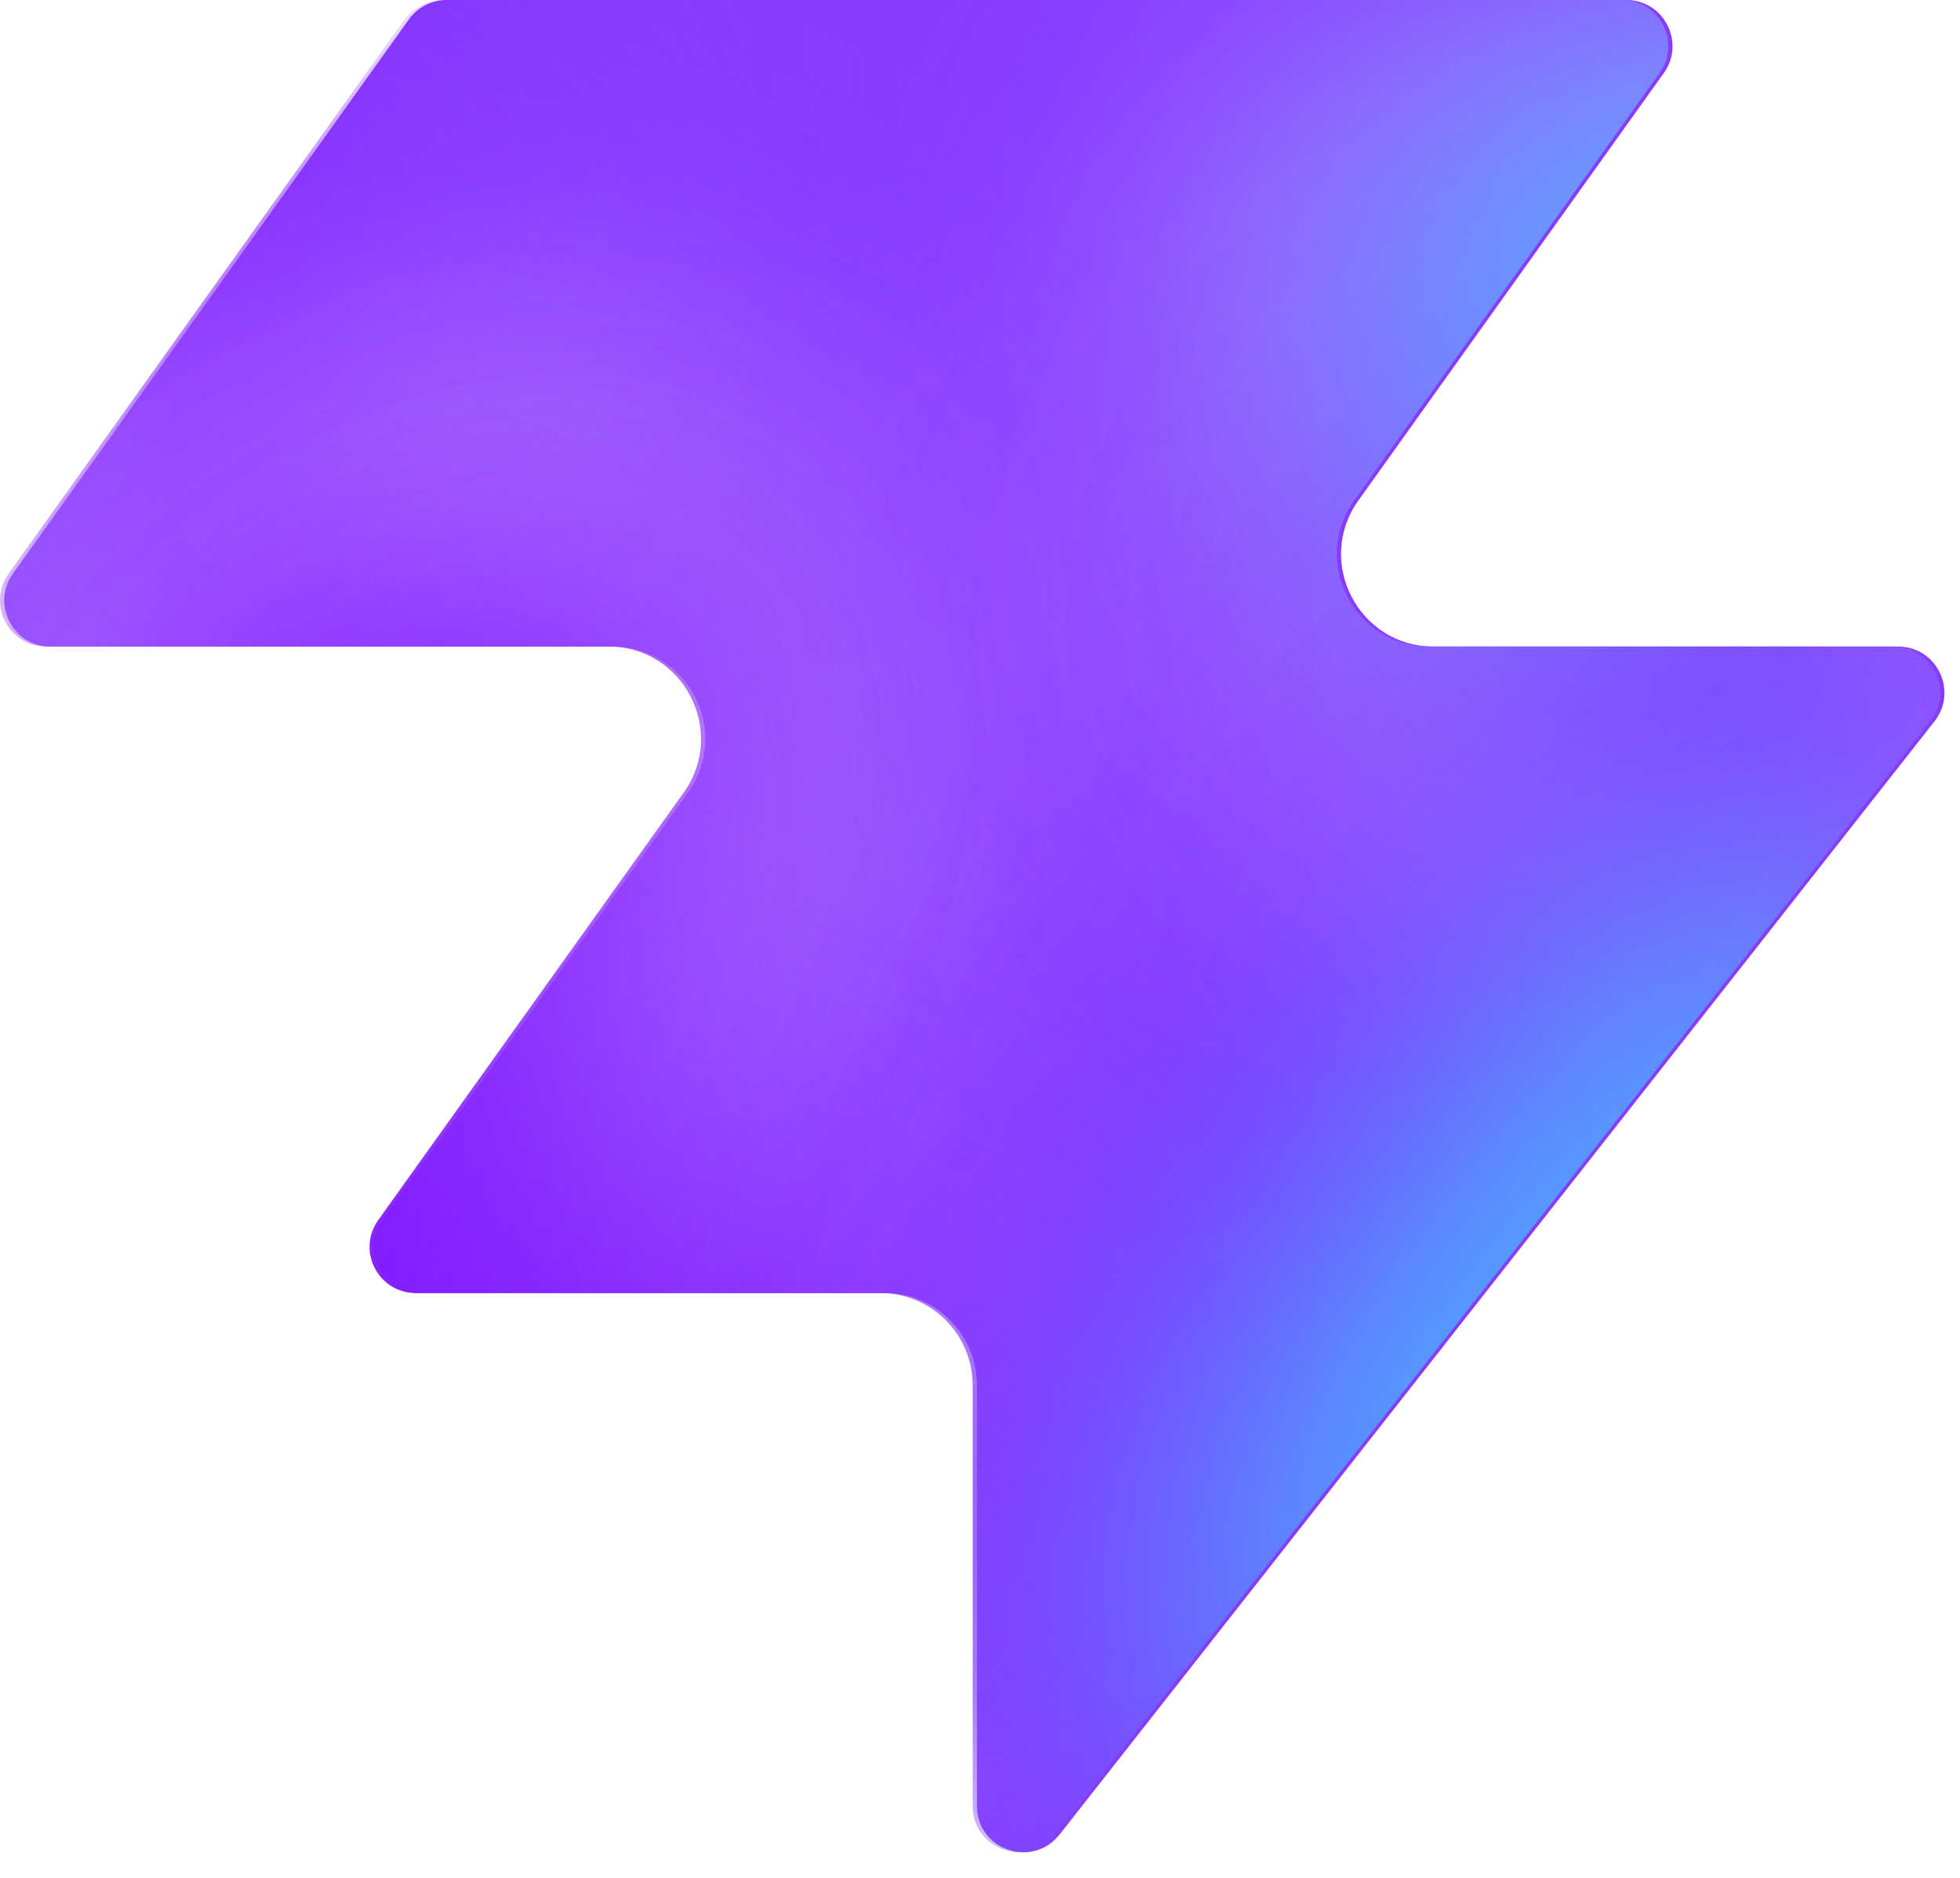
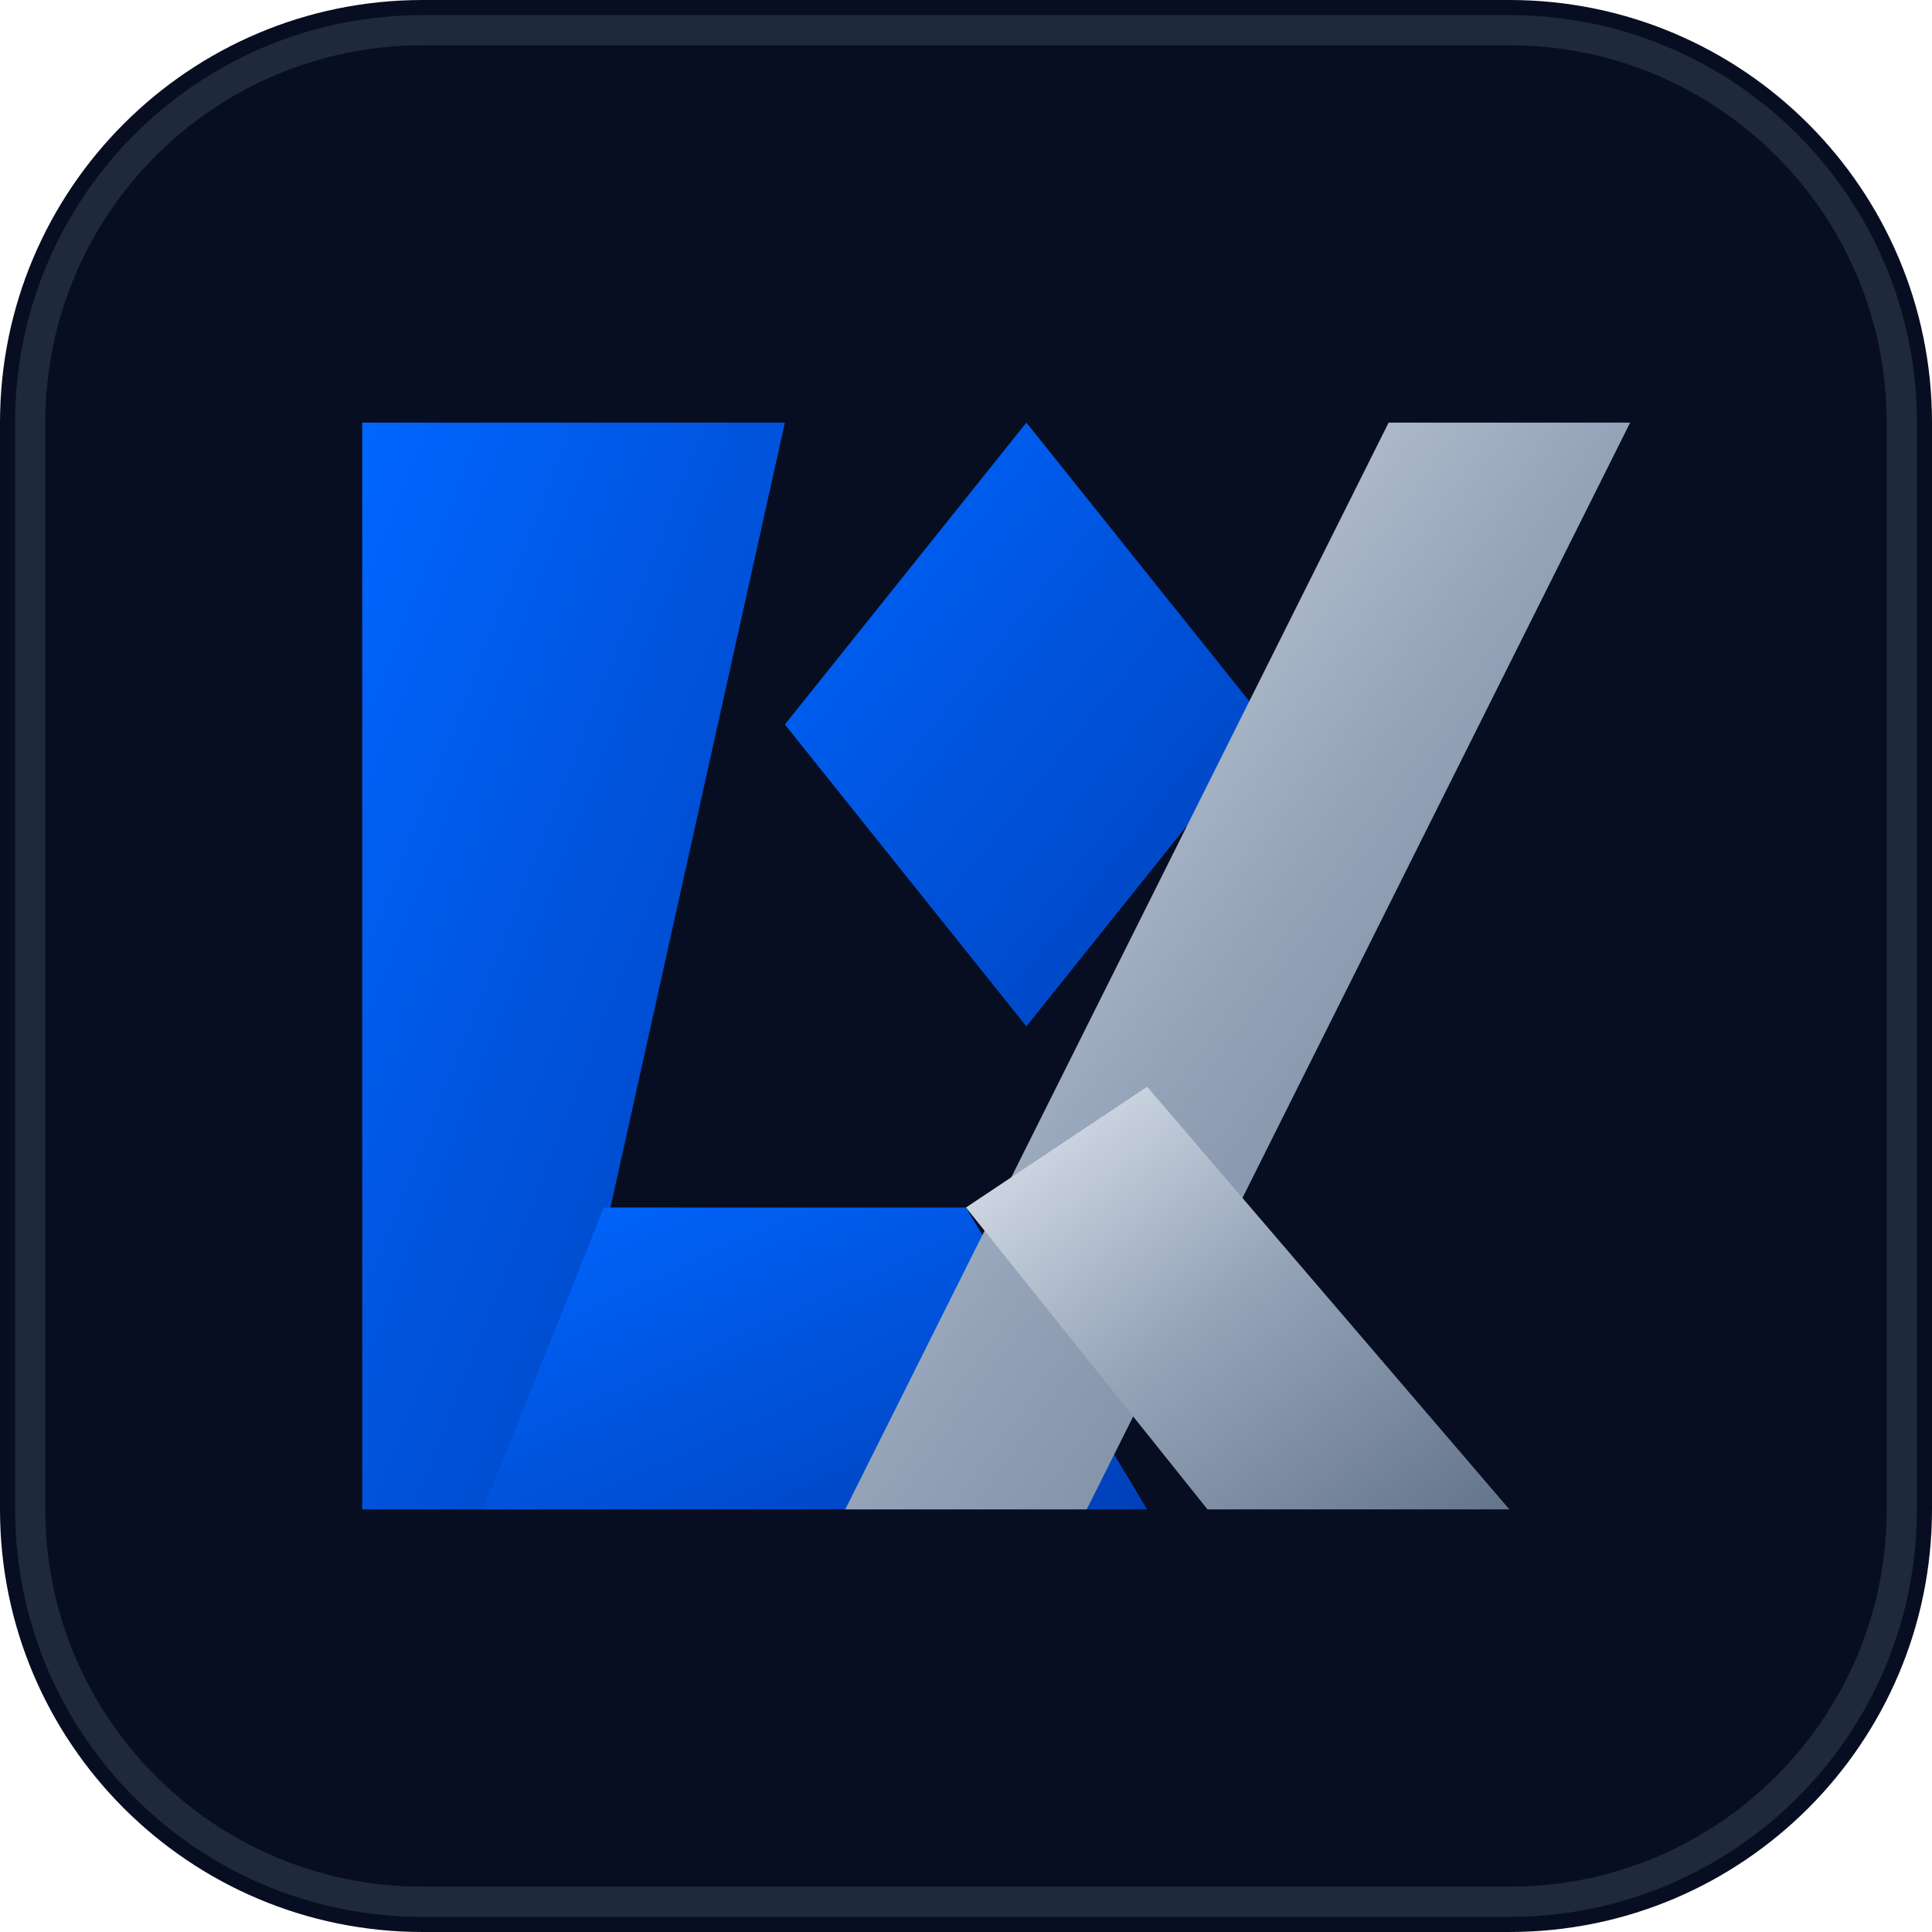
- <svg xmlns="http://www.w3.org/2000/svg" width="48" height="46" fill="none" viewBox="0 0 48 46">
-   <path fill="#863bff" d="M25.946 44.938c-.664.845-2.021.375-2.021-.698V33.937a2.26 2.26 0 0 0-2.262-2.262H10.287c-.92 0-1.456-1.04-.92-1.788l7.48-10.471c1.07-1.497 0-3.578-1.842-3.578H1.237c-.92 0-1.456-1.04-.92-1.788L10.013.474c.214-.297.556-.474.92-.474h28.894c.92 0 1.456 1.04.92 1.788l-7.48 10.471c-1.07 1.498 0 3.579 1.842 3.579h11.377c.943 0 1.473 1.088.89 1.83L25.947 44.94z" style="fill:#863bff;fill:color(display-p3 .525 .23 1);fill-opacity:1" />
-   <mask id="a" width="48" height="46" x="0" y="0" maskUnits="userSpaceOnUse" style="mask-type:alpha">
-     <path fill="#000" d="M25.842 44.938c-.664.844-2.021.375-2.021-.698V33.937a2.26 2.26 0 0 0-2.262-2.262H10.183c-.92 0-1.456-1.04-.92-1.788l7.48-10.471c1.07-1.498 0-3.579-1.842-3.579H1.133c-.92 0-1.456-1.04-.92-1.787L9.91.473c.214-.297.556-.474.92-.474h28.894c.92 0 1.456 1.04.92 1.788l-7.48 10.471c-1.07 1.498 0 3.578 1.842 3.578h11.377c.943 0 1.473 1.088.89 1.832L25.843 44.94z" style="fill:#000;fill-opacity:1" />
-   </mask>
-   <g mask="url(#a)">
-     <g filter="url(#b)">
-       <ellipse cx="5.508" cy="14.704" fill="#ede6ff" rx="5.508" ry="14.704" style="fill:#ede6ff;fill:color(display-p3 .927 .903 1);fill-opacity:1" transform="matrix(.00324 1 1 -.00324 -4.47 31.516)" />
-     </g>
-     <g filter="url(#c)">
-       <ellipse cx="10.399" cy="29.851" fill="#ede6ff" rx="10.399" ry="29.851" style="fill:#ede6ff;fill:color(display-p3 .927 .903 1);fill-opacity:1" transform="matrix(.00324 1 1 -.00324 -39.328 7.883)" />
-     </g>
-     <g filter="url(#d)">
-       <ellipse cx="5.508" cy="30.487" fill="#7e14ff" rx="5.508" ry="30.487" style="fill:#7e14ff;fill:color(display-p3 .492 .077 1);fill-opacity:1" transform="rotate(89.814 -25.913 -14.639)scale(1 -1)" />
-     </g>
-     <g filter="url(#e)">
-       <ellipse cx="5.508" cy="30.599" fill="#7e14ff" rx="5.508" ry="30.599" style="fill:#7e14ff;fill:color(display-p3 .492 .077 1);fill-opacity:1" transform="rotate(89.814 -32.644 -3.334)scale(1 -1)" />
-     </g>
-     <g filter="url(#f)">
-       <ellipse cx="5.508" cy="30.599" fill="#7e14ff" rx="5.508" ry="30.599" style="fill:#7e14ff;fill:color(display-p3 .492 .077 1);fill-opacity:1" transform="matrix(.00324 1 1 -.00324 -34.34 30.47)" />
-     </g>
-     <g filter="url(#g)">
-       <ellipse cx="14.072" cy="22.078" fill="#ede6ff" rx="14.072" ry="22.078" style="fill:#ede6ff;fill:color(display-p3 .927 .903 1);fill-opacity:1" transform="rotate(93.35 24.506 48.493)scale(-1 1)" />
-     </g>
-     <g filter="url(#h)">
-       <ellipse cx="3.47" cy="21.501" fill="#7e14ff" rx="3.47" ry="21.501" style="fill:#7e14ff;fill:color(display-p3 .492 .077 1);fill-opacity:1" transform="rotate(89.009 28.708 47.59)scale(-1 1)" />
-     </g>
-     <g filter="url(#i)">
-       <ellipse cx="3.47" cy="21.501" fill="#7e14ff" rx="3.47" ry="21.501" style="fill:#7e14ff;fill:color(display-p3 .492 .077 1);fill-opacity:1" transform="rotate(89.009 28.708 47.59)scale(-1 1)" />
-     </g>
-     <g filter="url(#j)">
-       <ellipse cx=".387" cy="8.972" fill="#7e14ff" rx="4.407" ry="29.108" style="fill:#7e14ff;fill:color(display-p3 .492 .077 1);fill-opacity:1" transform="rotate(39.51 .387 8.972)" />
-     </g>
-     <g filter="url(#k)">
-       <ellipse cx="47.523" cy="-6.092" fill="#7e14ff" rx="4.407" ry="29.108" style="fill:#7e14ff;fill:color(display-p3 .492 .077 1);fill-opacity:1" transform="rotate(37.892 47.523 -6.092)" />
-     </g>
-     <g filter="url(#l)">
-       <ellipse cx="41.412" cy="6.333" fill="#47bfff" rx="5.971" ry="9.665" style="fill:#47bfff;fill:color(display-p3 .28 .748 1);fill-opacity:1" transform="rotate(37.892 41.412 6.333)" />
-     </g>
-     <g filter="url(#m)">
-       <ellipse cx="-1.879" cy="38.332" fill="#7e14ff" rx="4.407" ry="29.108" style="fill:#7e14ff;fill:color(display-p3 .492 .077 1);fill-opacity:1" transform="rotate(37.892 -1.88 38.332)" />
-     </g>
-     <g filter="url(#n)">
-       <ellipse cx="-1.879" cy="38.332" fill="#7e14ff" rx="4.407" ry="29.108" style="fill:#7e14ff;fill:color(display-p3 .492 .077 1);fill-opacity:1" transform="rotate(37.892 -1.88 38.332)" />
-     </g>
-     <g filter="url(#o)">
-       <ellipse cx="35.651" cy="29.907" fill="#7e14ff" rx="4.407" ry="29.108" style="fill:#7e14ff;fill:color(display-p3 .492 .077 1);fill-opacity:1" transform="rotate(37.892 35.651 29.907)" />
-     </g>
-     <g filter="url(#p)">
-       <ellipse cx="38.418" cy="32.4" fill="#47bfff" rx="5.971" ry="15.297" style="fill:#47bfff;fill:color(display-p3 .28 .748 1);fill-opacity:1" transform="rotate(37.892 38.418 32.4)" />
-     </g>
-   </g>
+ <svg xmlns="http://www.w3.org/2000/svg" viewBox="0 0 64 64" fill="none">
  <defs>
-     <filter id="b" width="60.045" height="41.654" x="-19.77" y="16.149" color-interpolation-filters="sRGB" filterUnits="userSpaceOnUse">
-       <feFlood flood-opacity="0" result="BackgroundImageFix" />
-       <feBlend in="SourceGraphic" in2="BackgroundImageFix" result="shape" />
-       <feGaussianBlur result="effect1_foregroundBlur_2002_17158" stdDeviation="7.659" />
-     </filter>
-     <filter id="c" width="90.34" height="51.437" x="-54.613" y="-7.533" color-interpolation-filters="sRGB" filterUnits="userSpaceOnUse">
-       <feFlood flood-opacity="0" result="BackgroundImageFix" />
-       <feBlend in="SourceGraphic" in2="BackgroundImageFix" result="shape" />
-       <feGaussianBlur result="effect1_foregroundBlur_2002_17158" stdDeviation="7.659" />
-     </filter>
-     <filter id="d" width="79.355" height="29.4" x="-49.64" y="2.03" color-interpolation-filters="sRGB" filterUnits="userSpaceOnUse">
-       <feFlood flood-opacity="0" result="BackgroundImageFix" />
-       <feBlend in="SourceGraphic" in2="BackgroundImageFix" result="shape" />
-       <feGaussianBlur result="effect1_foregroundBlur_2002_17158" stdDeviation="4.596" />
-     </filter>
-     <filter id="e" width="79.579" height="29.4" x="-45.045" y="20.029" color-interpolation-filters="sRGB" filterUnits="userSpaceOnUse">
-       <feFlood flood-opacity="0" result="BackgroundImageFix" />
-       <feBlend in="SourceGraphic" in2="BackgroundImageFix" result="shape" />
-       <feGaussianBlur result="effect1_foregroundBlur_2002_17158" stdDeviation="4.596" />
-     </filter>
-     <filter id="f" width="79.579" height="29.4" x="-43.513" y="21.178" color-interpolation-filters="sRGB" filterUnits="userSpaceOnUse">
-       <feFlood flood-opacity="0" result="BackgroundImageFix" />
-       <feBlend in="SourceGraphic" in2="BackgroundImageFix" result="shape" />
-       <feGaussianBlur result="effect1_foregroundBlur_2002_17158" stdDeviation="4.596" />
-     </filter>
-     <filter id="g" width="74.749" height="58.852" x="15.756" y="-17.901" color-interpolation-filters="sRGB" filterUnits="userSpaceOnUse">
-       <feFlood flood-opacity="0" result="BackgroundImageFix" />
-       <feBlend in="SourceGraphic" in2="BackgroundImageFix" result="shape" />
-       <feGaussianBlur result="effect1_foregroundBlur_2002_17158" stdDeviation="7.659" />
-     </filter>
-     <filter id="h" width="61.377" height="25.362" x="23.548" y="2.284" color-interpolation-filters="sRGB" filterUnits="userSpaceOnUse">
-       <feFlood flood-opacity="0" result="BackgroundImageFix" />
-       <feBlend in="SourceGraphic" in2="BackgroundImageFix" result="shape" />
-       <feGaussianBlur result="effect1_foregroundBlur_2002_17158" stdDeviation="4.596" />
-     </filter>
-     <filter id="i" width="61.377" height="25.362" x="23.548" y="2.284" color-interpolation-filters="sRGB" filterUnits="userSpaceOnUse">
-       <feFlood flood-opacity="0" result="BackgroundImageFix" />
-       <feBlend in="SourceGraphic" in2="BackgroundImageFix" result="shape" />
-       <feGaussianBlur result="effect1_foregroundBlur_2002_17158" stdDeviation="4.596" />
-     </filter>
-     <filter id="j" width="56.045" height="63.649" x="-27.636" y="-22.853" color-interpolation-filters="sRGB" filterUnits="userSpaceOnUse">
-       <feFlood flood-opacity="0" result="BackgroundImageFix" />
-       <feBlend in="SourceGraphic" in2="BackgroundImageFix" result="shape" />
-       <feGaussianBlur result="effect1_foregroundBlur_2002_17158" stdDeviation="4.596" />
-     </filter>
-     <filter id="k" width="54.814" height="64.646" x="20.116" y="-38.415" color-interpolation-filters="sRGB" filterUnits="userSpaceOnUse">
-       <feFlood flood-opacity="0" result="BackgroundImageFix" />
-       <feBlend in="SourceGraphic" in2="BackgroundImageFix" result="shape" />
-       <feGaussianBlur result="effect1_foregroundBlur_2002_17158" stdDeviation="4.596" />
-     </filter>
-     <filter id="l" width="33.541" height="35.313" x="24.641" y="-11.323" color-interpolation-filters="sRGB" filterUnits="userSpaceOnUse">
-       <feFlood flood-opacity="0" result="BackgroundImageFix" />
-       <feBlend in="SourceGraphic" in2="BackgroundImageFix" result="shape" />
-       <feGaussianBlur result="effect1_foregroundBlur_2002_17158" stdDeviation="4.596" />
-     </filter>
-     <filter id="m" width="54.814" height="64.646" x="-29.286" y="6.009" color-interpolation-filters="sRGB" filterUnits="userSpaceOnUse">
-       <feFlood flood-opacity="0" result="BackgroundImageFix" />
-       <feBlend in="SourceGraphic" in2="BackgroundImageFix" result="shape" />
-       <feGaussianBlur result="effect1_foregroundBlur_2002_17158" stdDeviation="4.596" />
-     </filter>
-     <filter id="n" width="54.814" height="64.646" x="-29.286" y="6.009" color-interpolation-filters="sRGB" filterUnits="userSpaceOnUse">
-       <feFlood flood-opacity="0" result="BackgroundImageFix" />
-       <feBlend in="SourceGraphic" in2="BackgroundImageFix" result="shape" />
-       <feGaussianBlur result="effect1_foregroundBlur_2002_17158" stdDeviation="4.596" />
-     </filter>
-     <filter id="o" width="54.814" height="64.646" x="8.244" y="-2.416" color-interpolation-filters="sRGB" filterUnits="userSpaceOnUse">
-       <feFlood flood-opacity="0" result="BackgroundImageFix" />
-       <feBlend in="SourceGraphic" in2="BackgroundImageFix" result="shape" />
-       <feGaussianBlur result="effect1_foregroundBlur_2002_17158" stdDeviation="4.596" />
-     </filter>
-     <filter id="p" width="39.409" height="43.623" x="18.713" y="10.588" color-interpolation-filters="sRGB" filterUnits="userSpaceOnUse">
-       <feFlood flood-opacity="0" result="BackgroundImageFix" />
-       <feBlend in="SourceGraphic" in2="BackgroundImageFix" result="shape" />
-       <feGaussianBlur result="effect1_foregroundBlur_2002_17158" stdDeviation="4.596" />
-     </filter>
+     <linearGradient id="lexaBlue" x1="0%" y1="0%" x2="100%" y2="100%">
+       <stop offset="0%" stop-color="#0066FF" />
+       <stop offset="100%" stop-color="#0040B8" />
+     </linearGradient>
+     <linearGradient id="lexaSilver" x1="0%" y1="0%" x2="100%" y2="100%">
+       <stop offset="0%" stop-color="#E2E8F0" />
+       <stop offset="50%" stop-color="#94A3B8" />
+       <stop offset="100%" stop-color="#64748B" />
+     </linearGradient>
  </defs>
+   <rect width="64" height="64" rx="14" fill="#080E21" />
+   <rect width="62" height="62" x="1" y="1" rx="13" stroke="#1E293B" stroke-width="1" />
+   <polygon points="12,14 26,14 18,50 12,50" fill="url(#lexaBlue)" />
+   <polygon points="20,40 32,40 38,50 16,50" fill="url(#lexaBlue)" />
+   <polygon points="34,14 42,24 34,34 26,24" fill="url(#lexaBlue)" />
+   <polygon points="46,14 54,14 36,50 28,50" fill="url(#lexaSilver)" />
+   <polygon points="38,36 50,50 40,50 32,40" fill="url(#lexaSilver)" />
</svg>
